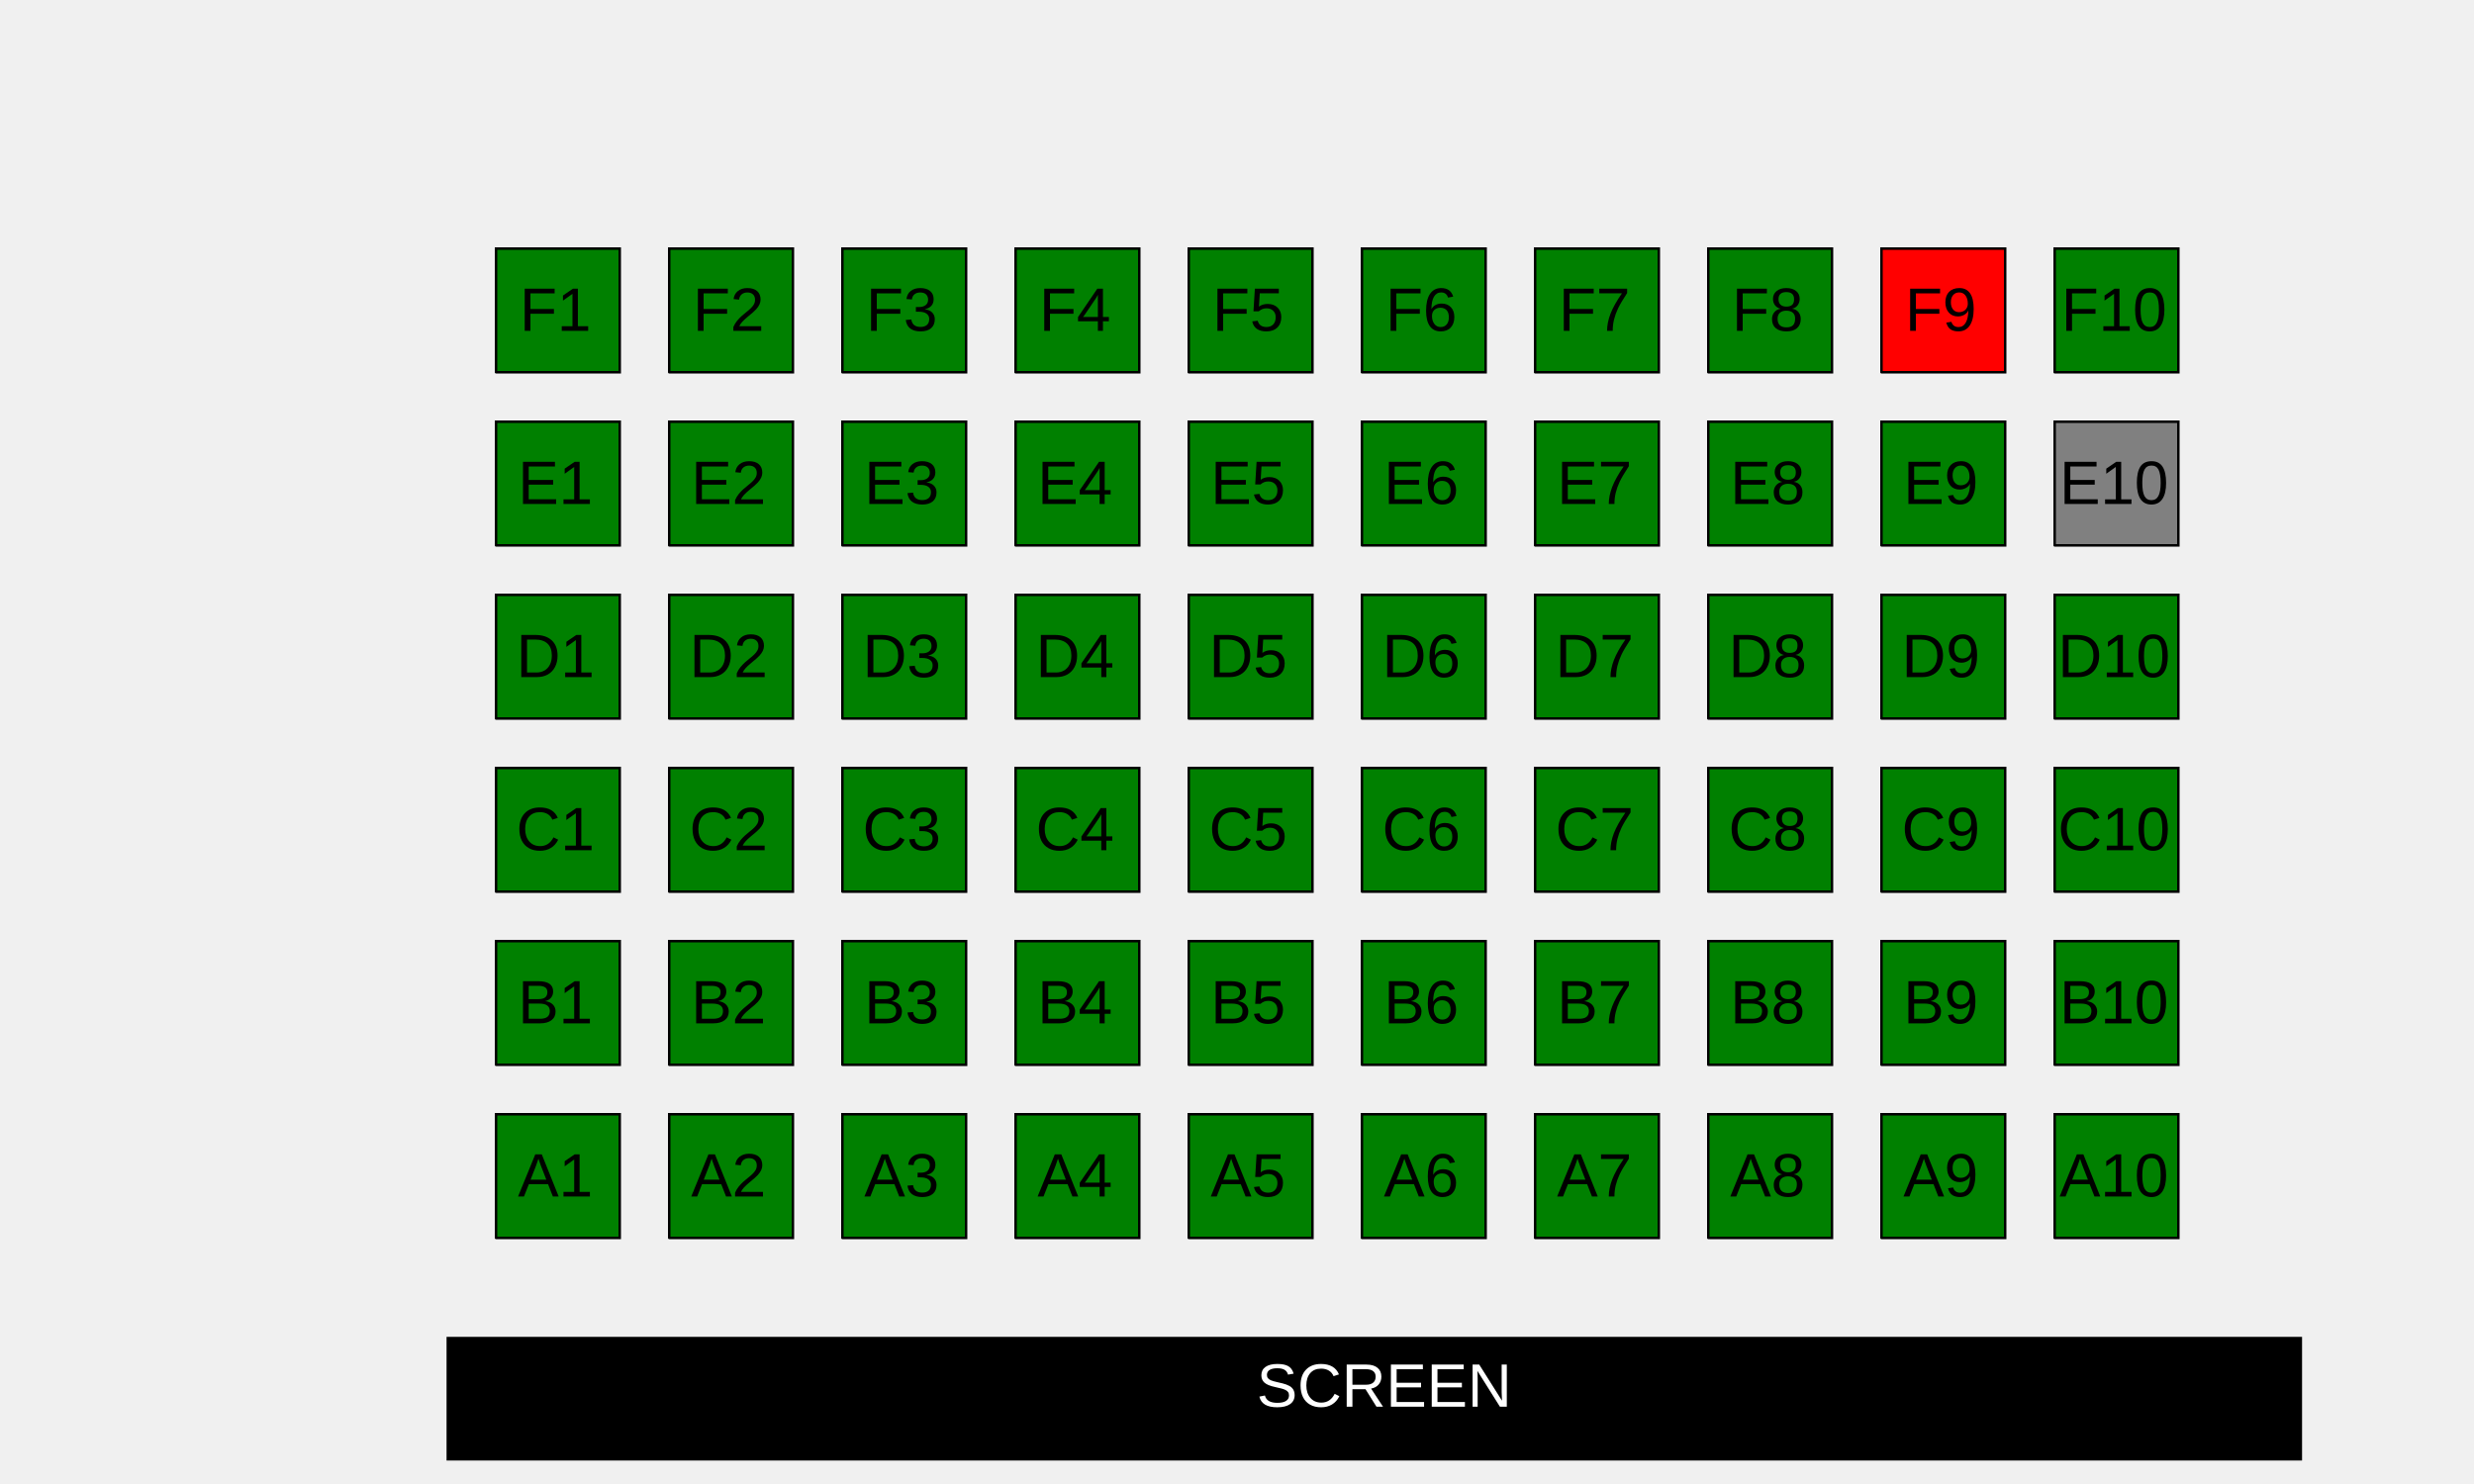
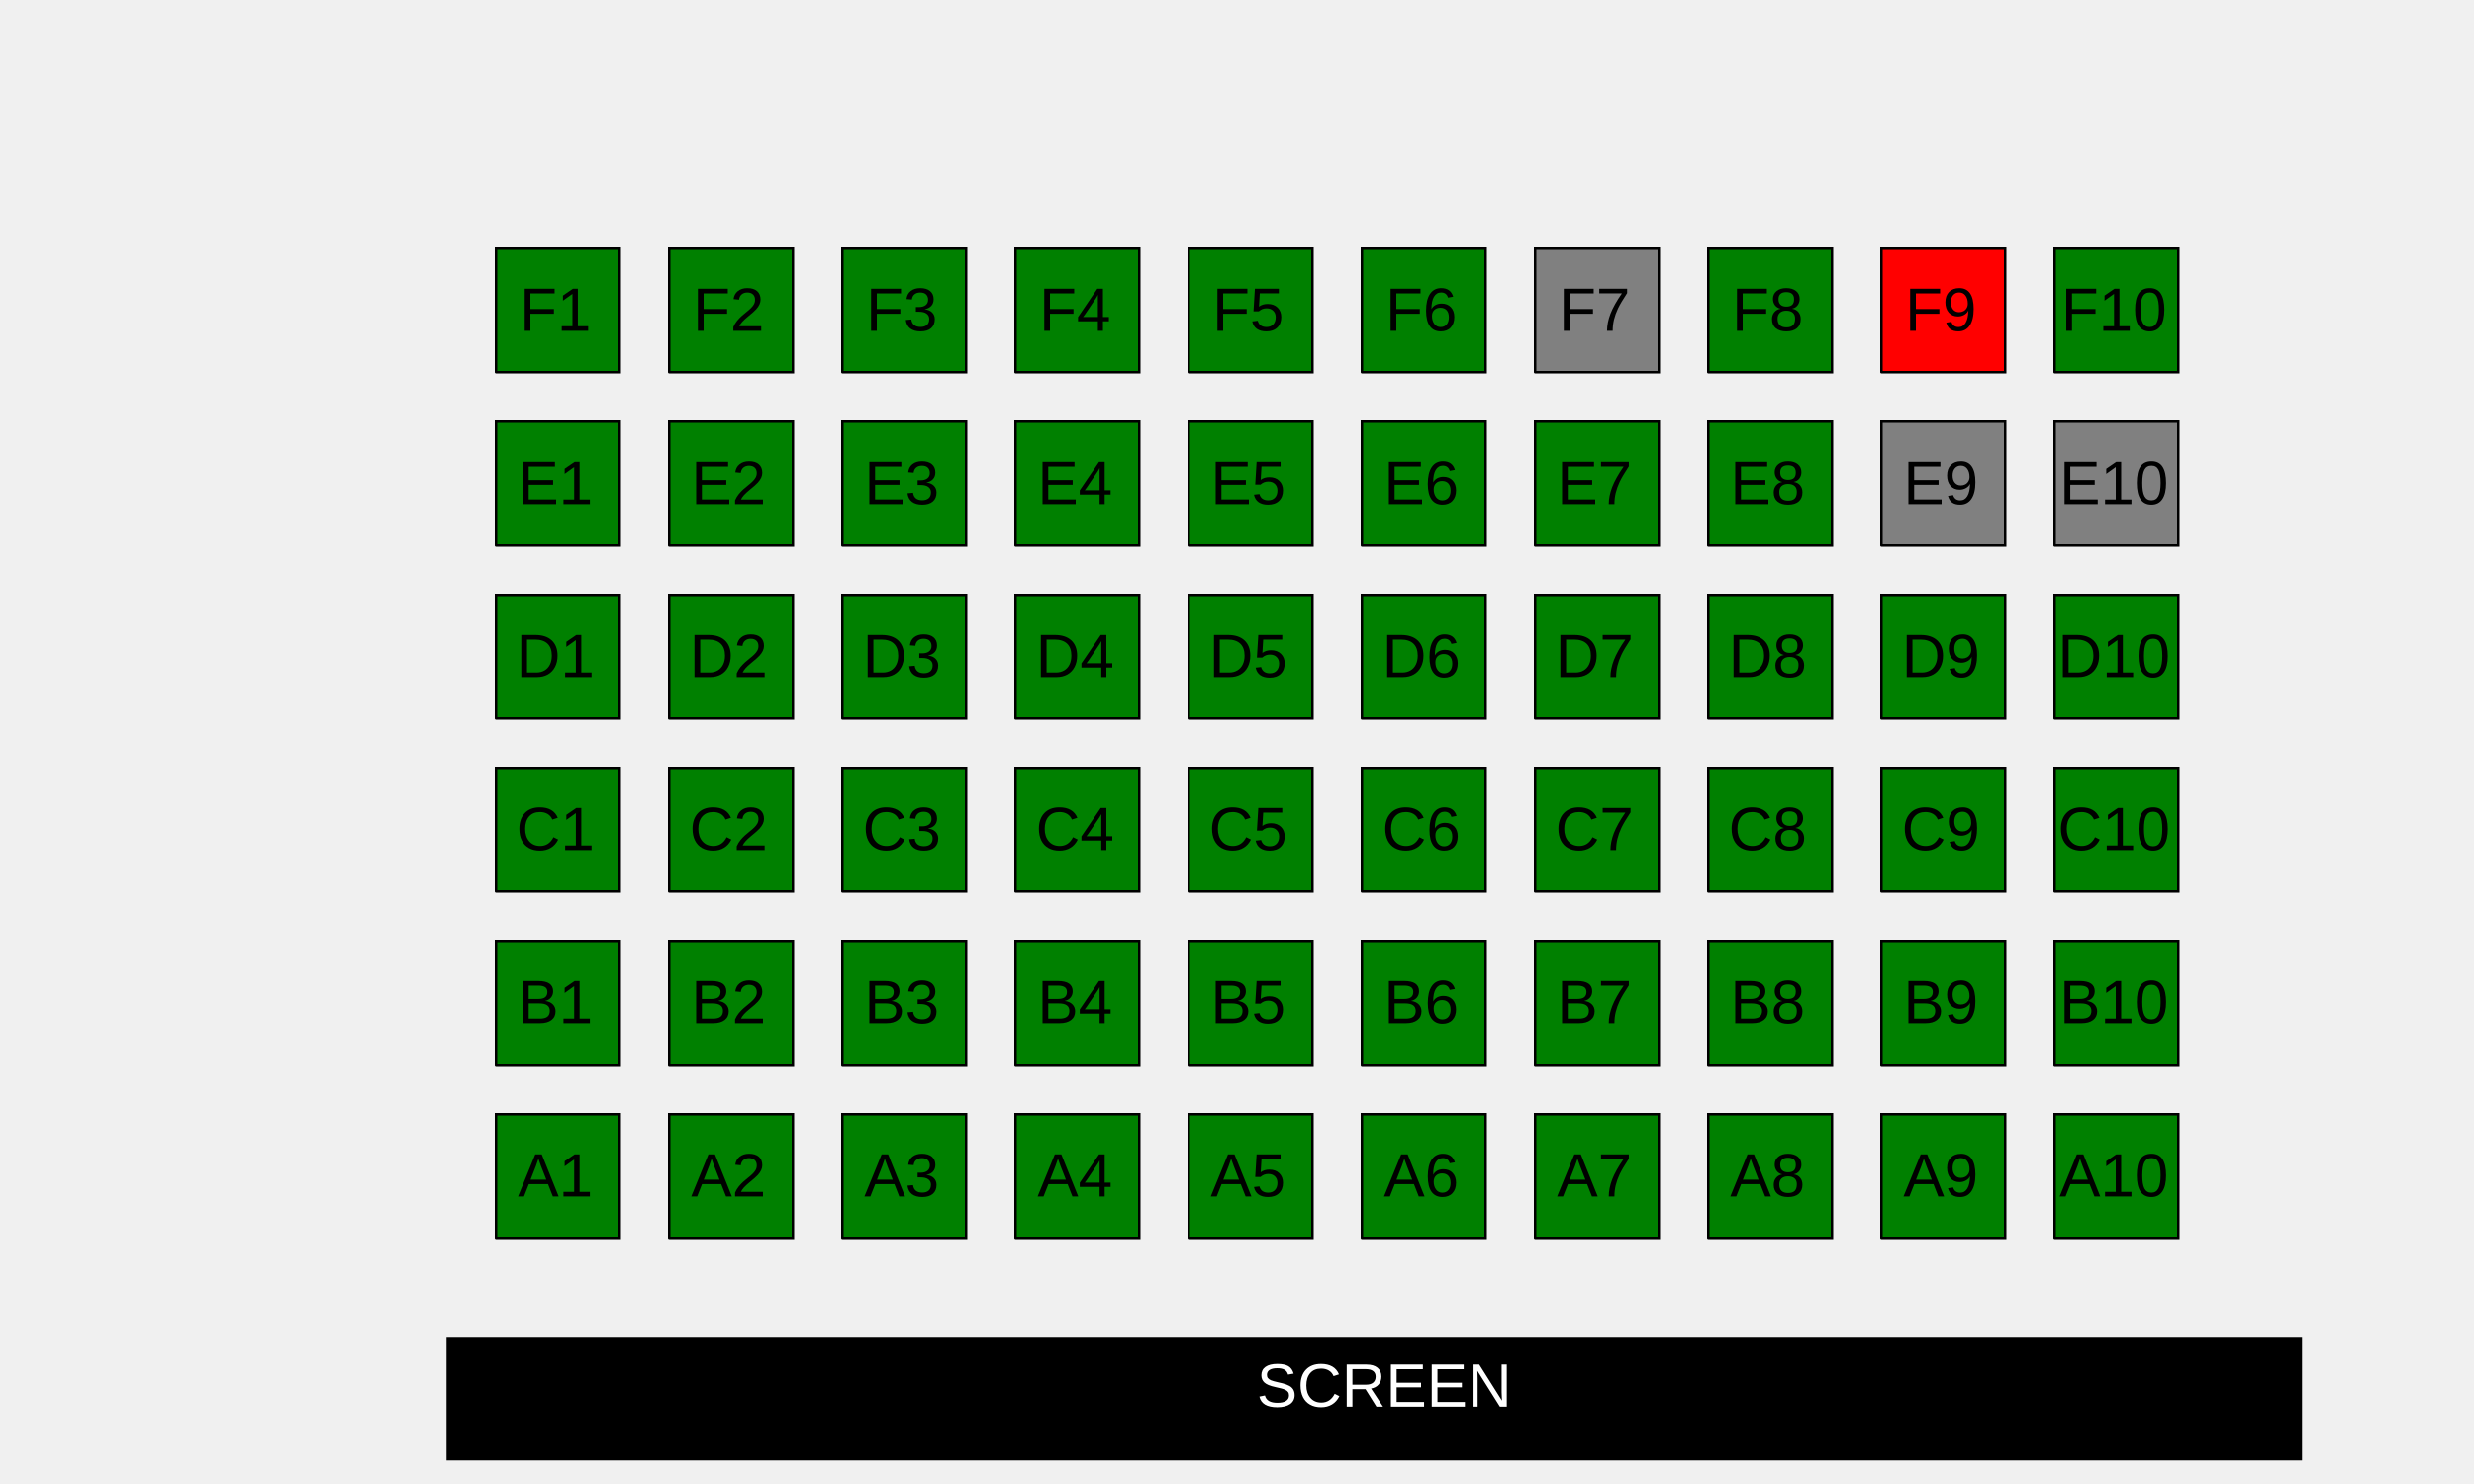
<svg xmlns="http://www.w3.org/2000/svg" baseProfile="full" height="600px" version="1.1" width="1000px">
  <defs />
  <polygon clip-path="url(#border_clip)" fill="#008000" fill-rule="evenodd" points="200.5,500.5 250.5,500.5 250.5,450.5 200.5,450.5 200.5,500.5" stroke-width="0" />
  <text clip-path="url(#border_clip)" fill="black" style="font-family: Arial; font-size: 24.75; font-style: normal;" text-anchor="middle" x="224.5" y="483.75">A1</text>
  <polygon clip-path="url(#border_clip)" fill="#008000" fill-rule="evenodd" points="270.5,500.5 320.5,500.5 320.5,450.5 270.5,450.5 270.5,500.5" stroke-width="0" />
  <text clip-path="url(#border_clip)" fill="black" style="font-family: Arial; font-size: 24.75; font-style: normal;" text-anchor="middle" x="294.5" y="483.75">A2</text>
  <polygon clip-path="url(#border_clip)" fill="#008000" fill-rule="evenodd" points="340.5,500.5 390.5,500.5 390.5,450.5 340.5,450.5 340.5,500.5" stroke-width="0" />
  <text clip-path="url(#border_clip)" fill="black" style="font-family: Arial; font-size: 24.75; font-style: normal;" text-anchor="middle" x="364.5" y="483.75">A3</text>
  <polygon clip-path="url(#border_clip)" fill="#008000" fill-rule="evenodd" points="410.5,500.5 460.5,500.5 460.5,450.5 410.5,450.5 410.5,500.5" stroke-width="0" />
  <text clip-path="url(#border_clip)" fill="black" style="font-family: Arial; font-size: 24.75; font-style: normal;" text-anchor="middle" x="434.5" y="483.75">A4</text>
  <polygon clip-path="url(#border_clip)" fill="#008000" fill-rule="evenodd" points="480.5,500.5 530.5,500.5 530.5,450.5 480.5,450.5 480.5,500.5" stroke-width="0" />
  <text clip-path="url(#border_clip)" fill="black" style="font-family: Arial; font-size: 24.75; font-style: normal;" text-anchor="middle" x="504.5" y="483.75">A5</text>
  <polygon clip-path="url(#border_clip)" fill="#008000" fill-rule="evenodd" points="550.5,500.5 600.5,500.5 600.5,450.5 550.5,450.5 550.5,500.5" stroke-width="0" />
  <text clip-path="url(#border_clip)" fill="black" style="font-family: Arial; font-size: 24.75; font-style: normal;" text-anchor="middle" x="574.5" y="483.75">A6</text>
  <polygon clip-path="url(#border_clip)" fill="#008000" fill-rule="evenodd" points="620.5,500.5 670.5,500.5 670.5,450.5 620.5,450.5 620.5,500.5" stroke-width="0" />
  <text clip-path="url(#border_clip)" fill="black" style="font-family: Arial; font-size: 24.75; font-style: normal;" text-anchor="middle" x="644.5" y="483.75">A7</text>
  <polygon clip-path="url(#border_clip)" fill="#008000" fill-rule="evenodd" points="690.5,500.5 740.5,500.5 740.5,450.5 690.5,450.5 690.5,500.5" stroke-width="0" />
  <text clip-path="url(#border_clip)" fill="black" style="font-family: Arial; font-size: 24.75; font-style: normal;" text-anchor="middle" x="714.5" y="483.75">A8</text>
  <polygon clip-path="url(#border_clip)" fill="#008000" fill-rule="evenodd" points="760.5,500.5 810.5,500.5 810.5,450.5 760.5,450.5 760.5,500.5" stroke-width="0" />
  <text clip-path="url(#border_clip)" fill="black" style="font-family: Arial; font-size: 24.75; font-style: normal;" text-anchor="middle" x="784.5" y="483.75">A9</text>
  <polygon clip-path="url(#border_clip)" fill="#008000" fill-rule="evenodd" points="830.5,500.5 880.5,500.5 880.5,450.5 830.5,450.5 830.5,500.5" stroke-width="0" />
  <text clip-path="url(#border_clip)" fill="black" style="font-family: Arial; font-size: 24.75; font-style: normal;" text-anchor="middle" x="854.5" y="483.75">A10</text>
  <polygon clip-path="url(#border_clip)" fill="#008000" fill-rule="evenodd" points="200.5,430.5 250.5,430.5 250.5,380.5 200.5,380.5 200.5,430.5" stroke-width="0" />
  <text clip-path="url(#border_clip)" fill="black" style="font-family: Arial; font-size: 24.75; font-style: normal;" text-anchor="middle" x="224.5" y="413.75">B1</text>
  <polygon clip-path="url(#border_clip)" fill="#008000" fill-rule="evenodd" points="270.5,430.5 320.5,430.5 320.5,380.5 270.5,380.5 270.5,430.5" stroke-width="0" />
  <text clip-path="url(#border_clip)" fill="black" style="font-family: Arial; font-size: 24.75; font-style: normal;" text-anchor="middle" x="294.5" y="413.75">B2</text>
  <polygon clip-path="url(#border_clip)" fill="#008000" fill-rule="evenodd" points="340.5,430.5 390.5,430.5 390.5,380.5 340.5,380.5 340.5,430.5" stroke-width="0" />
  <text clip-path="url(#border_clip)" fill="black" style="font-family: Arial; font-size: 24.75; font-style: normal;" text-anchor="middle" x="364.5" y="413.75">B3</text>
  <polygon clip-path="url(#border_clip)" fill="#008000" fill-rule="evenodd" points="410.5,430.5 460.5,430.5 460.5,380.5 410.5,380.5 410.5,430.5" stroke-width="0" />
  <text clip-path="url(#border_clip)" fill="black" style="font-family: Arial; font-size: 24.75; font-style: normal;" text-anchor="middle" x="434.5" y="413.75">B4</text>
  <polygon clip-path="url(#border_clip)" fill="#008000" fill-rule="evenodd" points="480.5,430.5 530.5,430.5 530.5,380.5 480.5,380.5 480.5,430.5" stroke-width="0" />
  <text clip-path="url(#border_clip)" fill="black" style="font-family: Arial; font-size: 24.75; font-style: normal;" text-anchor="middle" x="504.5" y="413.75">B5</text>
  <polygon clip-path="url(#border_clip)" fill="#008000" fill-rule="evenodd" points="550.5,430.5 600.5,430.5 600.5,380.5 550.5,380.5 550.5,430.5" stroke-width="0" />
  <text clip-path="url(#border_clip)" fill="black" style="font-family: Arial; font-size: 24.75; font-style: normal;" text-anchor="middle" x="574.5" y="413.75">B6</text>
  <polygon clip-path="url(#border_clip)" fill="#008000" fill-rule="evenodd" points="620.5,430.5 670.5,430.5 670.5,380.5 620.5,380.5 620.5,430.5" stroke-width="0" />
  <text clip-path="url(#border_clip)" fill="black" style="font-family: Arial; font-size: 24.75; font-style: normal;" text-anchor="middle" x="644.5" y="413.75">B7</text>
  <polygon clip-path="url(#border_clip)" fill="#008000" fill-rule="evenodd" points="690.5,430.5 740.5,430.5 740.5,380.5 690.5,380.5 690.5,430.5" stroke-width="0" />
  <text clip-path="url(#border_clip)" fill="black" style="font-family: Arial; font-size: 24.75; font-style: normal;" text-anchor="middle" x="714.5" y="413.75">B8</text>
  <polygon clip-path="url(#border_clip)" fill="#008000" fill-rule="evenodd" points="760.5,430.5 810.5,430.5 810.5,380.5 760.5,380.5 760.5,430.5" stroke-width="0" />
  <text clip-path="url(#border_clip)" fill="black" style="font-family: Arial; font-size: 24.75; font-style: normal;" text-anchor="middle" x="784.5" y="413.75">B9</text>
  <polygon clip-path="url(#border_clip)" fill="#008000" fill-rule="evenodd" points="830.5,430.5 880.5,430.5 880.5,380.5 830.5,380.5 830.5,430.5" stroke-width="0" />
  <text clip-path="url(#border_clip)" fill="black" style="font-family: Arial; font-size: 24.75; font-style: normal;" text-anchor="middle" x="854.5" y="413.75">B10</text>
  <polygon clip-path="url(#border_clip)" fill="#008000" fill-rule="evenodd" points="200.5,360.5 250.5,360.5 250.5,310.5 200.5,310.5 200.5,360.5" stroke-width="0" />
  <text clip-path="url(#border_clip)" fill="black" style="font-family: Arial; font-size: 24.75; font-style: normal;" text-anchor="middle" x="224.5" y="343.75">C1</text>
  <polygon clip-path="url(#border_clip)" fill="#008000" fill-rule="evenodd" points="270.5,360.5 320.5,360.5 320.5,310.5 270.5,310.5 270.5,360.5" stroke-width="0" />
  <text clip-path="url(#border_clip)" fill="black" style="font-family: Arial; font-size: 24.75; font-style: normal;" text-anchor="middle" x="294.5" y="343.75">C2</text>
  <polygon clip-path="url(#border_clip)" fill="#008000" fill-rule="evenodd" points="340.5,360.5 390.5,360.5 390.5,310.5 340.5,310.5 340.5,360.5" stroke-width="0" />
  <text clip-path="url(#border_clip)" fill="black" style="font-family: Arial; font-size: 24.75; font-style: normal;" text-anchor="middle" x="364.5" y="343.75">C3</text>
  <polygon clip-path="url(#border_clip)" fill="#008000" fill-rule="evenodd" points="410.5,360.5 460.5,360.5 460.5,310.5 410.5,310.5 410.5,360.5" stroke-width="0" />
  <text clip-path="url(#border_clip)" fill="black" style="font-family: Arial; font-size: 24.75; font-style: normal;" text-anchor="middle" x="434.5" y="343.75">C4</text>
  <polygon clip-path="url(#border_clip)" fill="#008000" fill-rule="evenodd" points="480.5,360.5 530.5,360.5 530.5,310.5 480.5,310.5 480.5,360.5" stroke-width="0" />
  <text clip-path="url(#border_clip)" fill="black" style="font-family: Arial; font-size: 24.75; font-style: normal;" text-anchor="middle" x="504.5" y="343.75">C5</text>
  <polygon clip-path="url(#border_clip)" fill="#008000" fill-rule="evenodd" points="550.5,360.5 600.5,360.5 600.5,310.5 550.5,310.5 550.5,360.5" stroke-width="0" />
  <text clip-path="url(#border_clip)" fill="black" style="font-family: Arial; font-size: 24.75; font-style: normal;" text-anchor="middle" x="574.5" y="343.75">C6</text>
  <polygon clip-path="url(#border_clip)" fill="#008000" fill-rule="evenodd" points="620.5,360.5 670.5,360.5 670.5,310.5 620.5,310.5 620.5,360.5" stroke-width="0" />
  <text clip-path="url(#border_clip)" fill="black" style="font-family: Arial; font-size: 24.75; font-style: normal;" text-anchor="middle" x="644.5" y="343.75">C7</text>
  <polygon clip-path="url(#border_clip)" fill="#008000" fill-rule="evenodd" points="690.5,360.5 740.5,360.5 740.5,310.5 690.5,310.5 690.5,360.5" stroke-width="0" />
  <text clip-path="url(#border_clip)" fill="black" style="font-family: Arial; font-size: 24.75; font-style: normal;" text-anchor="middle" x="714.5" y="343.75">C8</text>
  <polygon clip-path="url(#border_clip)" fill="#008000" fill-rule="evenodd" points="760.5,360.5 810.5,360.5 810.5,310.5 760.5,310.5 760.5,360.5" stroke-width="0" />
  <text clip-path="url(#border_clip)" fill="black" style="font-family: Arial; font-size: 24.75; font-style: normal;" text-anchor="middle" x="784.5" y="343.75">C9</text>
  <polygon clip-path="url(#border_clip)" fill="#008000" fill-rule="evenodd" points="830.5,360.5 880.5,360.5 880.5,310.5 830.5,310.5 830.5,360.5" stroke-width="0" />
  <text clip-path="url(#border_clip)" fill="black" style="font-family: Arial; font-size: 24.75; font-style: normal;" text-anchor="middle" x="854.5" y="343.75">C10</text>
  <polygon clip-path="url(#border_clip)" fill="#008000" fill-rule="evenodd" points="200.5,290.5 250.5,290.5 250.5,240.5 200.5,240.5 200.5,290.5" stroke-width="0" />
  <text clip-path="url(#border_clip)" fill="black" style="font-family: Arial; font-size: 24.75; font-style: normal;" text-anchor="middle" x="224.5" y="273.75">D1</text>
  <polygon clip-path="url(#border_clip)" fill="#008000" fill-rule="evenodd" points="270.5,290.5 320.5,290.5 320.5,240.5 270.5,240.5 270.5,290.5" stroke-width="0" />
  <text clip-path="url(#border_clip)" fill="black" style="font-family: Arial; font-size: 24.75; font-style: normal;" text-anchor="middle" x="294.5" y="273.75">D2</text>
  <polygon clip-path="url(#border_clip)" fill="#008000" fill-rule="evenodd" points="340.5,290.5 390.5,290.5 390.5,240.5 340.5,240.5 340.5,290.5" stroke-width="0" />
  <text clip-path="url(#border_clip)" fill="black" style="font-family: Arial; font-size: 24.75; font-style: normal;" text-anchor="middle" x="364.5" y="273.75">D3</text>
  <polygon clip-path="url(#border_clip)" fill="#008000" fill-rule="evenodd" points="410.5,290.5 460.5,290.5 460.5,240.5 410.5,240.5 410.5,290.5" stroke-width="0" />
  <text clip-path="url(#border_clip)" fill="black" style="font-family: Arial; font-size: 24.75; font-style: normal;" text-anchor="middle" x="434.5" y="273.75">D4</text>
  <polygon clip-path="url(#border_clip)" fill="#008000" fill-rule="evenodd" points="480.5,290.5 530.5,290.5 530.5,240.5 480.5,240.5 480.5,290.5" stroke-width="0" />
  <text clip-path="url(#border_clip)" fill="black" style="font-family: Arial; font-size: 24.75; font-style: normal;" text-anchor="middle" x="504.5" y="273.75">D5</text>
  <polygon clip-path="url(#border_clip)" fill="#008000" fill-rule="evenodd" points="550.5,290.5 600.5,290.5 600.5,240.5 550.5,240.5 550.5,290.5" stroke-width="0" />
  <text clip-path="url(#border_clip)" fill="black" style="font-family: Arial; font-size: 24.75; font-style: normal;" text-anchor="middle" x="574.5" y="273.75">D6</text>
  <polygon clip-path="url(#border_clip)" fill="#008000" fill-rule="evenodd" points="620.5,290.5 670.5,290.5 670.5,240.5 620.5,240.5 620.5,290.5" stroke-width="0" />
  <text clip-path="url(#border_clip)" fill="black" style="font-family: Arial; font-size: 24.75; font-style: normal;" text-anchor="middle" x="644.5" y="273.75">D7</text>
  <polygon clip-path="url(#border_clip)" fill="#008000" fill-rule="evenodd" points="690.5,290.5 740.5,290.5 740.5,240.5 690.5,240.5 690.5,290.5" stroke-width="0" />
  <text clip-path="url(#border_clip)" fill="black" style="font-family: Arial; font-size: 24.75; font-style: normal;" text-anchor="middle" x="714.5" y="273.75">D8</text>
  <polygon clip-path="url(#border_clip)" fill="#008000" fill-rule="evenodd" points="760.5,290.5 810.5,290.5 810.5,240.5 760.5,240.5 760.5,290.5" stroke-width="0" />
  <text clip-path="url(#border_clip)" fill="black" style="font-family: Arial; font-size: 24.75; font-style: normal;" text-anchor="middle" x="784.5" y="273.75">D9</text>
  <polygon clip-path="url(#border_clip)" fill="#008000" fill-rule="evenodd" points="830.5,290.5 880.5,290.5 880.5,240.5 830.5,240.5 830.5,290.5" stroke-width="0" />
  <text clip-path="url(#border_clip)" fill="black" style="font-family: Arial; font-size: 24.75; font-style: normal;" text-anchor="middle" x="854.5" y="273.75">D10</text>
  <polygon clip-path="url(#border_clip)" fill="#008000" fill-rule="evenodd" points="200.5,220.5 250.5,220.5 250.5,170.5 200.5,170.5 200.5,220.5" stroke-width="0" />
  <text clip-path="url(#border_clip)" fill="black" style="font-family: Arial; font-size: 24.75; font-style: normal;" text-anchor="middle" x="224.5" y="203.75">E1</text>
  <polygon clip-path="url(#border_clip)" fill="#008000" fill-rule="evenodd" points="270.5,220.5 320.5,220.5 320.5,170.5 270.5,170.5 270.5,220.5" stroke-width="0" />
  <text clip-path="url(#border_clip)" fill="black" style="font-family: Arial; font-size: 24.75; font-style: normal;" text-anchor="middle" x="294.5" y="203.75">E2</text>
  <polygon clip-path="url(#border_clip)" fill="#008000" fill-rule="evenodd" points="340.5,220.5 390.5,220.5 390.5,170.5 340.5,170.5 340.5,220.5" stroke-width="0" />
  <text clip-path="url(#border_clip)" fill="black" style="font-family: Arial; font-size: 24.75; font-style: normal;" text-anchor="middle" x="364.5" y="203.75">E3</text>
  <polygon clip-path="url(#border_clip)" fill="#008000" fill-rule="evenodd" points="410.5,220.5 460.5,220.5 460.5,170.5 410.5,170.5 410.5,220.5" stroke-width="0" />
  <text clip-path="url(#border_clip)" fill="black" style="font-family: Arial; font-size: 24.75; font-style: normal;" text-anchor="middle" x="434.5" y="203.75">E4</text>
  <polygon clip-path="url(#border_clip)" fill="#008000" fill-rule="evenodd" points="480.5,220.5 530.5,220.5 530.5,170.5 480.5,170.5 480.5,220.5" stroke-width="0" />
  <text clip-path="url(#border_clip)" fill="black" style="font-family: Arial; font-size: 24.75; font-style: normal;" text-anchor="middle" x="504.5" y="203.75">E5</text>
  <polygon clip-path="url(#border_clip)" fill="#008000" fill-rule="evenodd" points="550.5,220.5 600.5,220.5 600.5,170.5 550.5,170.5 550.5,220.5" stroke-width="0" />
  <text clip-path="url(#border_clip)" fill="black" style="font-family: Arial; font-size: 24.75; font-style: normal;" text-anchor="middle" x="574.5" y="203.75">E6</text>
  <polygon clip-path="url(#border_clip)" fill="#008000" fill-rule="evenodd" points="620.5,220.5 670.5,220.5 670.5,170.5 620.5,170.5 620.5,220.5" stroke-width="0" />
  <text clip-path="url(#border_clip)" fill="black" style="font-family: Arial; font-size: 24.75; font-style: normal;" text-anchor="middle" x="644.5" y="203.75">E7</text>
  <polygon clip-path="url(#border_clip)" fill="#008000" fill-rule="evenodd" points="690.5,220.5 740.5,220.5 740.5,170.5 690.5,170.5 690.5,220.5" stroke-width="0" />
  <text clip-path="url(#border_clip)" fill="black" style="font-family: Arial; font-size: 24.75; font-style: normal;" text-anchor="middle" x="714.5" y="203.75">E8</text>
-   <polygon clip-path="url(#border_clip)" fill="#008000" fill-rule="evenodd" points="760.5,220.5 810.5,220.5 810.5,170.5 760.5,170.5 760.5,220.5" stroke-width="0" />
+   <polygon clip-path="url(#border_clip)" fill="#808080" fill-rule="evenodd" points="760.5,220.5 810.5,220.5 810.5,170.5 760.5,170.5 760.5,220.5" stroke-width="0" />
  <text clip-path="url(#border_clip)" fill="black" style="font-family: Arial; font-size: 24.75; font-style: normal;" text-anchor="middle" x="784.5" y="203.75">E9</text>
  <polygon clip-path="url(#border_clip)" fill="#808080" fill-rule="evenodd" points="830.5,220.5 880.5,220.5 880.5,170.5 830.5,170.5 830.5,220.5" stroke-width="0" />
  <text clip-path="url(#border_clip)" fill="black" style="font-family: Arial; font-size: 24.75; font-style: normal;" text-anchor="middle" x="854.5" y="203.75">E10</text>
  <polygon clip-path="url(#border_clip)" fill="#008000" fill-rule="evenodd" points="200.5,150.5 250.5,150.5 250.5,100.5 200.5,100.5 200.5,150.5" stroke-width="0" />
  <text clip-path="url(#border_clip)" fill="black" style="font-family: Arial; font-size: 24.75; font-style: normal;" text-anchor="middle" x="224.5" y="133.75">F1</text>
  <polygon clip-path="url(#border_clip)" fill="#008000" fill-rule="evenodd" points="270.5,150.5 320.5,150.5 320.5,100.5 270.5,100.5 270.5,150.5" stroke-width="0" />
  <text clip-path="url(#border_clip)" fill="black" style="font-family: Arial; font-size: 24.75; font-style: normal;" text-anchor="middle" x="294.5" y="133.75">F2</text>
  <polygon clip-path="url(#border_clip)" fill="#008000" fill-rule="evenodd" points="340.5,150.5 390.5,150.5 390.5,100.5 340.5,100.5 340.5,150.5" stroke-width="0" />
  <text clip-path="url(#border_clip)" fill="black" style="font-family: Arial; font-size: 24.75; font-style: normal;" text-anchor="middle" x="364.5" y="133.75">F3</text>
  <polygon clip-path="url(#border_clip)" fill="#008000" fill-rule="evenodd" points="410.5,150.5 460.5,150.5 460.5,100.5 410.5,100.5 410.5,150.5" stroke-width="0" />
  <text clip-path="url(#border_clip)" fill="black" style="font-family: Arial; font-size: 24.75; font-style: normal;" text-anchor="middle" x="434.5" y="133.75">F4</text>
  <polygon clip-path="url(#border_clip)" fill="#008000" fill-rule="evenodd" points="480.5,150.5 530.5,150.5 530.5,100.5 480.5,100.5 480.5,150.5" stroke-width="0" />
  <text clip-path="url(#border_clip)" fill="black" style="font-family: Arial; font-size: 24.75; font-style: normal;" text-anchor="middle" x="504.5" y="133.75">F5</text>
  <polygon clip-path="url(#border_clip)" fill="#008000" fill-rule="evenodd" points="550.5,150.5 600.5,150.5 600.5,100.5 550.5,100.5 550.5,150.5" stroke-width="0" />
  <text clip-path="url(#border_clip)" fill="black" style="font-family: Arial; font-size: 24.75; font-style: normal;" text-anchor="middle" x="574.5" y="133.75">F6</text>
-   <polygon clip-path="url(#border_clip)" fill="#008000" fill-rule="evenodd" points="620.5,150.5 670.5,150.5 670.5,100.5 620.5,100.5 620.5,150.5" stroke-width="0" />
+   <polygon clip-path="url(#border_clip)" fill="#808080" fill-rule="evenodd" points="620.5,150.5 670.5,150.5 670.5,100.5 620.5,100.5 620.5,150.5" stroke-width="0" />
  <text clip-path="url(#border_clip)" fill="black" style="font-family: Arial; font-size: 24.75; font-style: normal;" text-anchor="middle" x="644.5" y="133.75">F7</text>
  <polygon clip-path="url(#border_clip)" fill="#008000" fill-rule="evenodd" points="690.5,150.5 740.5,150.5 740.5,100.5 690.5,100.5 690.5,150.5" stroke-width="0" />
  <text clip-path="url(#border_clip)" fill="black" style="font-family: Arial; font-size: 24.75; font-style: normal;" text-anchor="middle" x="714.5" y="133.75">F8</text>
  <polygon clip-path="url(#border_clip)" fill="#ff0000" fill-rule="evenodd" points="760.5,150.5 810.5,150.5 810.5,100.5 760.5,100.5 760.5,150.5" stroke-width="0" />
  <text clip-path="url(#border_clip)" fill="black" style="font-family: Arial; font-size: 24.75; font-style: normal;" text-anchor="middle" x="784.5" y="133.75">F9</text>
  <polygon clip-path="url(#border_clip)" fill="#008000" fill-rule="evenodd" points="830.5,150.5 880.5,150.5 880.5,100.5 830.5,100.5 830.5,150.5" stroke-width="0" />
  <text clip-path="url(#border_clip)" fill="black" style="font-family: Arial; font-size: 24.75; font-style: normal;" text-anchor="middle" x="854.5" y="133.75">F10</text>
  <polygon clip-path="url(#border_clip)" fill="black" fill-rule="evenodd" points="855.5,140.5 180.5,590.5 930.5,590.5 930.5,540.5 180.5,540.5 180.5,590.5" stroke-width="0" />
  <text clip-path="url(#border_clip)" fill="#ffffff" style="font-family: Arial; font-size: 24.75; font-style: normal;" text-anchor="middle" x="559.5" y="568.75">SCREEN</text>
  <polyline clip-path="url(#border_clip)" fill="none" points="200.5,500.5 250.5,500.5 250.5,450.5 200.5,450.5 200.5,500.5" stroke="black" stroke-linecap="round" stroke-width="1" />
  <polyline clip-path="url(#border_clip)" fill="none" points="270.5,500.5 320.5,500.5 320.5,450.5 270.5,450.5 270.5,500.5" stroke="black" stroke-linecap="round" stroke-width="1" />
  <polyline clip-path="url(#border_clip)" fill="none" points="340.5,500.5 390.5,500.5 390.5,450.5 340.5,450.5 340.5,500.5" stroke="black" stroke-linecap="round" stroke-width="1" />
  <polyline clip-path="url(#border_clip)" fill="none" points="410.5,500.5 460.5,500.5 460.5,450.5 410.5,450.5 410.5,500.5" stroke="black" stroke-linecap="round" stroke-width="1" />
  <polyline clip-path="url(#border_clip)" fill="none" points="480.5,500.5 530.5,500.5 530.5,450.5 480.5,450.5 480.5,500.5" stroke="black" stroke-linecap="round" stroke-width="1" />
  <polyline clip-path="url(#border_clip)" fill="none" points="550.5,500.5 600.5,500.5 600.5,450.5 550.5,450.5 550.5,500.5" stroke="black" stroke-linecap="round" stroke-width="1" />
  <polyline clip-path="url(#border_clip)" fill="none" points="620.5,500.5 670.5,500.5 670.5,450.5 620.5,450.5 620.5,500.5" stroke="black" stroke-linecap="round" stroke-width="1" />
  <polyline clip-path="url(#border_clip)" fill="none" points="690.5,500.5 740.5,500.5 740.5,450.5 690.5,450.5 690.5,500.5" stroke="black" stroke-linecap="round" stroke-width="1" />
  <polyline clip-path="url(#border_clip)" fill="none" points="760.5,500.5 810.5,500.5 810.5,450.5 760.5,450.5 760.5,500.5" stroke="black" stroke-linecap="round" stroke-width="1" />
  <polyline clip-path="url(#border_clip)" fill="none" points="830.5,500.5 880.5,500.5 880.5,450.5 830.5,450.5 830.5,500.5" stroke="black" stroke-linecap="round" stroke-width="1" />
  <polyline clip-path="url(#border_clip)" fill="none" points="200.5,430.5 250.5,430.5 250.5,380.5 200.5,380.5 200.5,430.5" stroke="black" stroke-linecap="round" stroke-width="1" />
  <polyline clip-path="url(#border_clip)" fill="none" points="270.5,430.5 320.5,430.5 320.5,380.5 270.5,380.5 270.5,430.5" stroke="black" stroke-linecap="round" stroke-width="1" />
  <polyline clip-path="url(#border_clip)" fill="none" points="340.5,430.5 390.5,430.5 390.5,380.5 340.5,380.5 340.5,430.5" stroke="black" stroke-linecap="round" stroke-width="1" />
  <polyline clip-path="url(#border_clip)" fill="none" points="410.5,430.5 460.5,430.5 460.5,380.5 410.5,380.5 410.5,430.5" stroke="black" stroke-linecap="round" stroke-width="1" />
  <polyline clip-path="url(#border_clip)" fill="none" points="480.5,430.5 530.5,430.5 530.5,380.5 480.5,380.5 480.5,430.5" stroke="black" stroke-linecap="round" stroke-width="1" />
  <polyline clip-path="url(#border_clip)" fill="none" points="550.5,430.5 600.5,430.5 600.5,380.5 550.5,380.5 550.5,430.5" stroke="black" stroke-linecap="round" stroke-width="1" />
  <polyline clip-path="url(#border_clip)" fill="none" points="620.5,430.5 670.5,430.5 670.5,380.5 620.5,380.5 620.5,430.5" stroke="black" stroke-linecap="round" stroke-width="1" />
  <polyline clip-path="url(#border_clip)" fill="none" points="690.5,430.5 740.5,430.5 740.5,380.5 690.5,380.5 690.5,430.5" stroke="black" stroke-linecap="round" stroke-width="1" />
  <polyline clip-path="url(#border_clip)" fill="none" points="760.5,430.5 810.5,430.5 810.5,380.5 760.5,380.5 760.5,430.5" stroke="black" stroke-linecap="round" stroke-width="1" />
  <polyline clip-path="url(#border_clip)" fill="none" points="830.5,430.5 880.5,430.5 880.5,380.5 830.5,380.5 830.5,430.5" stroke="black" stroke-linecap="round" stroke-width="1" />
  <polyline clip-path="url(#border_clip)" fill="none" points="200.5,360.5 250.5,360.5 250.5,310.5 200.5,310.5 200.5,360.5" stroke="black" stroke-linecap="round" stroke-width="1" />
  <polyline clip-path="url(#border_clip)" fill="none" points="270.5,360.5 320.5,360.5 320.5,310.5 270.5,310.5 270.5,360.5" stroke="black" stroke-linecap="round" stroke-width="1" />
  <polyline clip-path="url(#border_clip)" fill="none" points="340.5,360.5 390.5,360.5 390.5,310.5 340.5,310.5 340.5,360.5" stroke="black" stroke-linecap="round" stroke-width="1" />
  <polyline clip-path="url(#border_clip)" fill="none" points="410.5,360.5 460.5,360.5 460.5,310.5 410.5,310.5 410.5,360.5" stroke="black" stroke-linecap="round" stroke-width="1" />
  <polyline clip-path="url(#border_clip)" fill="none" points="480.5,360.5 530.5,360.5 530.5,310.5 480.5,310.5 480.5,360.5" stroke="black" stroke-linecap="round" stroke-width="1" />
  <polyline clip-path="url(#border_clip)" fill="none" points="550.5,360.5 600.5,360.5 600.5,310.5 550.5,310.5 550.5,360.5" stroke="black" stroke-linecap="round" stroke-width="1" />
  <polyline clip-path="url(#border_clip)" fill="none" points="620.5,360.5 670.5,360.5 670.5,310.5 620.5,310.5 620.5,360.5" stroke="black" stroke-linecap="round" stroke-width="1" />
  <polyline clip-path="url(#border_clip)" fill="none" points="690.5,360.5 740.5,360.5 740.5,310.5 690.5,310.5 690.5,360.5" stroke="black" stroke-linecap="round" stroke-width="1" />
  <polyline clip-path="url(#border_clip)" fill="none" points="760.5,360.5 810.5,360.5 810.5,310.5 760.5,310.5 760.5,360.5" stroke="black" stroke-linecap="round" stroke-width="1" />
  <polyline clip-path="url(#border_clip)" fill="none" points="830.5,360.5 880.5,360.5 880.5,310.5 830.5,310.5 830.5,360.5" stroke="black" stroke-linecap="round" stroke-width="1" />
  <polyline clip-path="url(#border_clip)" fill="none" points="200.5,290.5 250.5,290.5 250.5,240.5 200.5,240.5 200.5,290.5" stroke="black" stroke-linecap="round" stroke-width="1" />
  <polyline clip-path="url(#border_clip)" fill="none" points="270.5,290.5 320.5,290.5 320.5,240.5 270.5,240.5 270.5,290.5" stroke="black" stroke-linecap="round" stroke-width="1" />
  <polyline clip-path="url(#border_clip)" fill="none" points="340.5,290.5 390.5,290.5 390.5,240.5 340.5,240.5 340.5,290.5" stroke="black" stroke-linecap="round" stroke-width="1" />
  <polyline clip-path="url(#border_clip)" fill="none" points="410.5,290.5 460.5,290.5 460.5,240.5 410.5,240.5 410.5,290.5" stroke="black" stroke-linecap="round" stroke-width="1" />
  <polyline clip-path="url(#border_clip)" fill="none" points="480.5,290.5 530.5,290.5 530.5,240.5 480.5,240.5 480.5,290.5" stroke="black" stroke-linecap="round" stroke-width="1" />
  <polyline clip-path="url(#border_clip)" fill="none" points="550.5,290.5 600.5,290.5 600.5,240.5 550.5,240.5 550.5,290.5" stroke="black" stroke-linecap="round" stroke-width="1" />
  <polyline clip-path="url(#border_clip)" fill="none" points="620.5,290.5 670.5,290.5 670.5,240.5 620.5,240.5 620.5,290.5" stroke="black" stroke-linecap="round" stroke-width="1" />
  <polyline clip-path="url(#border_clip)" fill="none" points="690.5,290.5 740.5,290.5 740.5,240.5 690.5,240.5 690.5,290.5" stroke="black" stroke-linecap="round" stroke-width="1" />
  <polyline clip-path="url(#border_clip)" fill="none" points="760.5,290.5 810.5,290.5 810.5,240.5 760.5,240.5 760.5,290.5" stroke="black" stroke-linecap="round" stroke-width="1" />
  <polyline clip-path="url(#border_clip)" fill="none" points="830.5,290.5 880.5,290.5 880.5,240.5 830.5,240.5 830.5,290.5" stroke="black" stroke-linecap="round" stroke-width="1" />
  <polyline clip-path="url(#border_clip)" fill="none" points="200.5,220.5 250.5,220.5 250.5,170.5 200.5,170.5 200.5,220.5" stroke="black" stroke-linecap="round" stroke-width="1" />
  <polyline clip-path="url(#border_clip)" fill="none" points="270.5,220.5 320.5,220.5 320.5,170.5 270.5,170.5 270.5,220.5" stroke="black" stroke-linecap="round" stroke-width="1" />
  <polyline clip-path="url(#border_clip)" fill="none" points="340.5,220.5 390.5,220.5 390.5,170.5 340.5,170.5 340.5,220.5" stroke="black" stroke-linecap="round" stroke-width="1" />
  <polyline clip-path="url(#border_clip)" fill="none" points="410.5,220.5 460.5,220.5 460.5,170.5 410.5,170.5 410.5,220.5" stroke="black" stroke-linecap="round" stroke-width="1" />
  <polyline clip-path="url(#border_clip)" fill="none" points="480.5,220.5 530.5,220.5 530.5,170.5 480.5,170.5 480.5,220.5" stroke="black" stroke-linecap="round" stroke-width="1" />
  <polyline clip-path="url(#border_clip)" fill="none" points="550.5,220.5 600.5,220.5 600.5,170.5 550.5,170.5 550.5,220.5" stroke="black" stroke-linecap="round" stroke-width="1" />
  <polyline clip-path="url(#border_clip)" fill="none" points="620.5,220.5 670.5,220.5 670.5,170.5 620.5,170.5 620.5,220.5" stroke="black" stroke-linecap="round" stroke-width="1" />
  <polyline clip-path="url(#border_clip)" fill="none" points="690.5,220.5 740.5,220.5 740.5,170.5 690.5,170.5 690.5,220.5" stroke="black" stroke-linecap="round" stroke-width="1" />
  <polyline clip-path="url(#border_clip)" fill="none" points="760.5,220.5 810.5,220.5 810.5,170.5 760.5,170.5 760.5,220.5" stroke="black" stroke-linecap="round" stroke-width="1" />
  <polyline clip-path="url(#border_clip)" fill="none" points="830.5,220.5 880.5,220.5 880.5,170.5 830.5,170.5 830.5,220.5" stroke="black" stroke-linecap="round" stroke-width="1" />
  <polyline clip-path="url(#border_clip)" fill="none" points="200.5,150.5 250.5,150.5 250.5,100.5 200.5,100.5 200.5,150.5" stroke="black" stroke-linecap="round" stroke-width="1" />
  <polyline clip-path="url(#border_clip)" fill="none" points="270.5,150.5 320.5,150.5 320.5,100.5 270.5,100.5 270.5,150.5" stroke="black" stroke-linecap="round" stroke-width="1" />
  <polyline clip-path="url(#border_clip)" fill="none" points="340.5,150.5 390.5,150.5 390.5,100.5 340.5,100.5 340.5,150.5" stroke="black" stroke-linecap="round" stroke-width="1" />
  <polyline clip-path="url(#border_clip)" fill="none" points="410.5,150.5 460.5,150.5 460.5,100.5 410.5,100.5 410.5,150.5" stroke="black" stroke-linecap="round" stroke-width="1" />
  <polyline clip-path="url(#border_clip)" fill="none" points="480.5,150.5 530.5,150.5 530.5,100.5 480.5,100.5 480.5,150.5" stroke="black" stroke-linecap="round" stroke-width="1" />
  <polyline clip-path="url(#border_clip)" fill="none" points="550.5,150.5 600.5,150.5 600.5,100.5 550.5,100.5 550.5,150.5" stroke="black" stroke-linecap="round" stroke-width="1" />
  <polyline clip-path="url(#border_clip)" fill="none" points="620.5,150.5 670.5,150.5 670.5,100.5 620.5,100.5 620.5,150.5" stroke="black" stroke-linecap="round" stroke-width="1" />
  <polyline clip-path="url(#border_clip)" fill="none" points="690.5,150.5 740.5,150.5 740.5,100.5 690.5,100.5 690.5,150.5" stroke="black" stroke-linecap="round" stroke-width="1" />
  <polyline clip-path="url(#border_clip)" fill="none" points="760.5,150.5 810.5,150.5 810.5,100.5 760.5,100.5 760.5,150.5" stroke="black" stroke-linecap="round" stroke-width="1" />
  <polyline clip-path="url(#border_clip)" fill="none" points="830.5,150.5 880.5,150.5 880.5,100.5 830.5,100.5 830.5,150.5" stroke="black" stroke-linecap="round" stroke-width="1" />
</svg>
